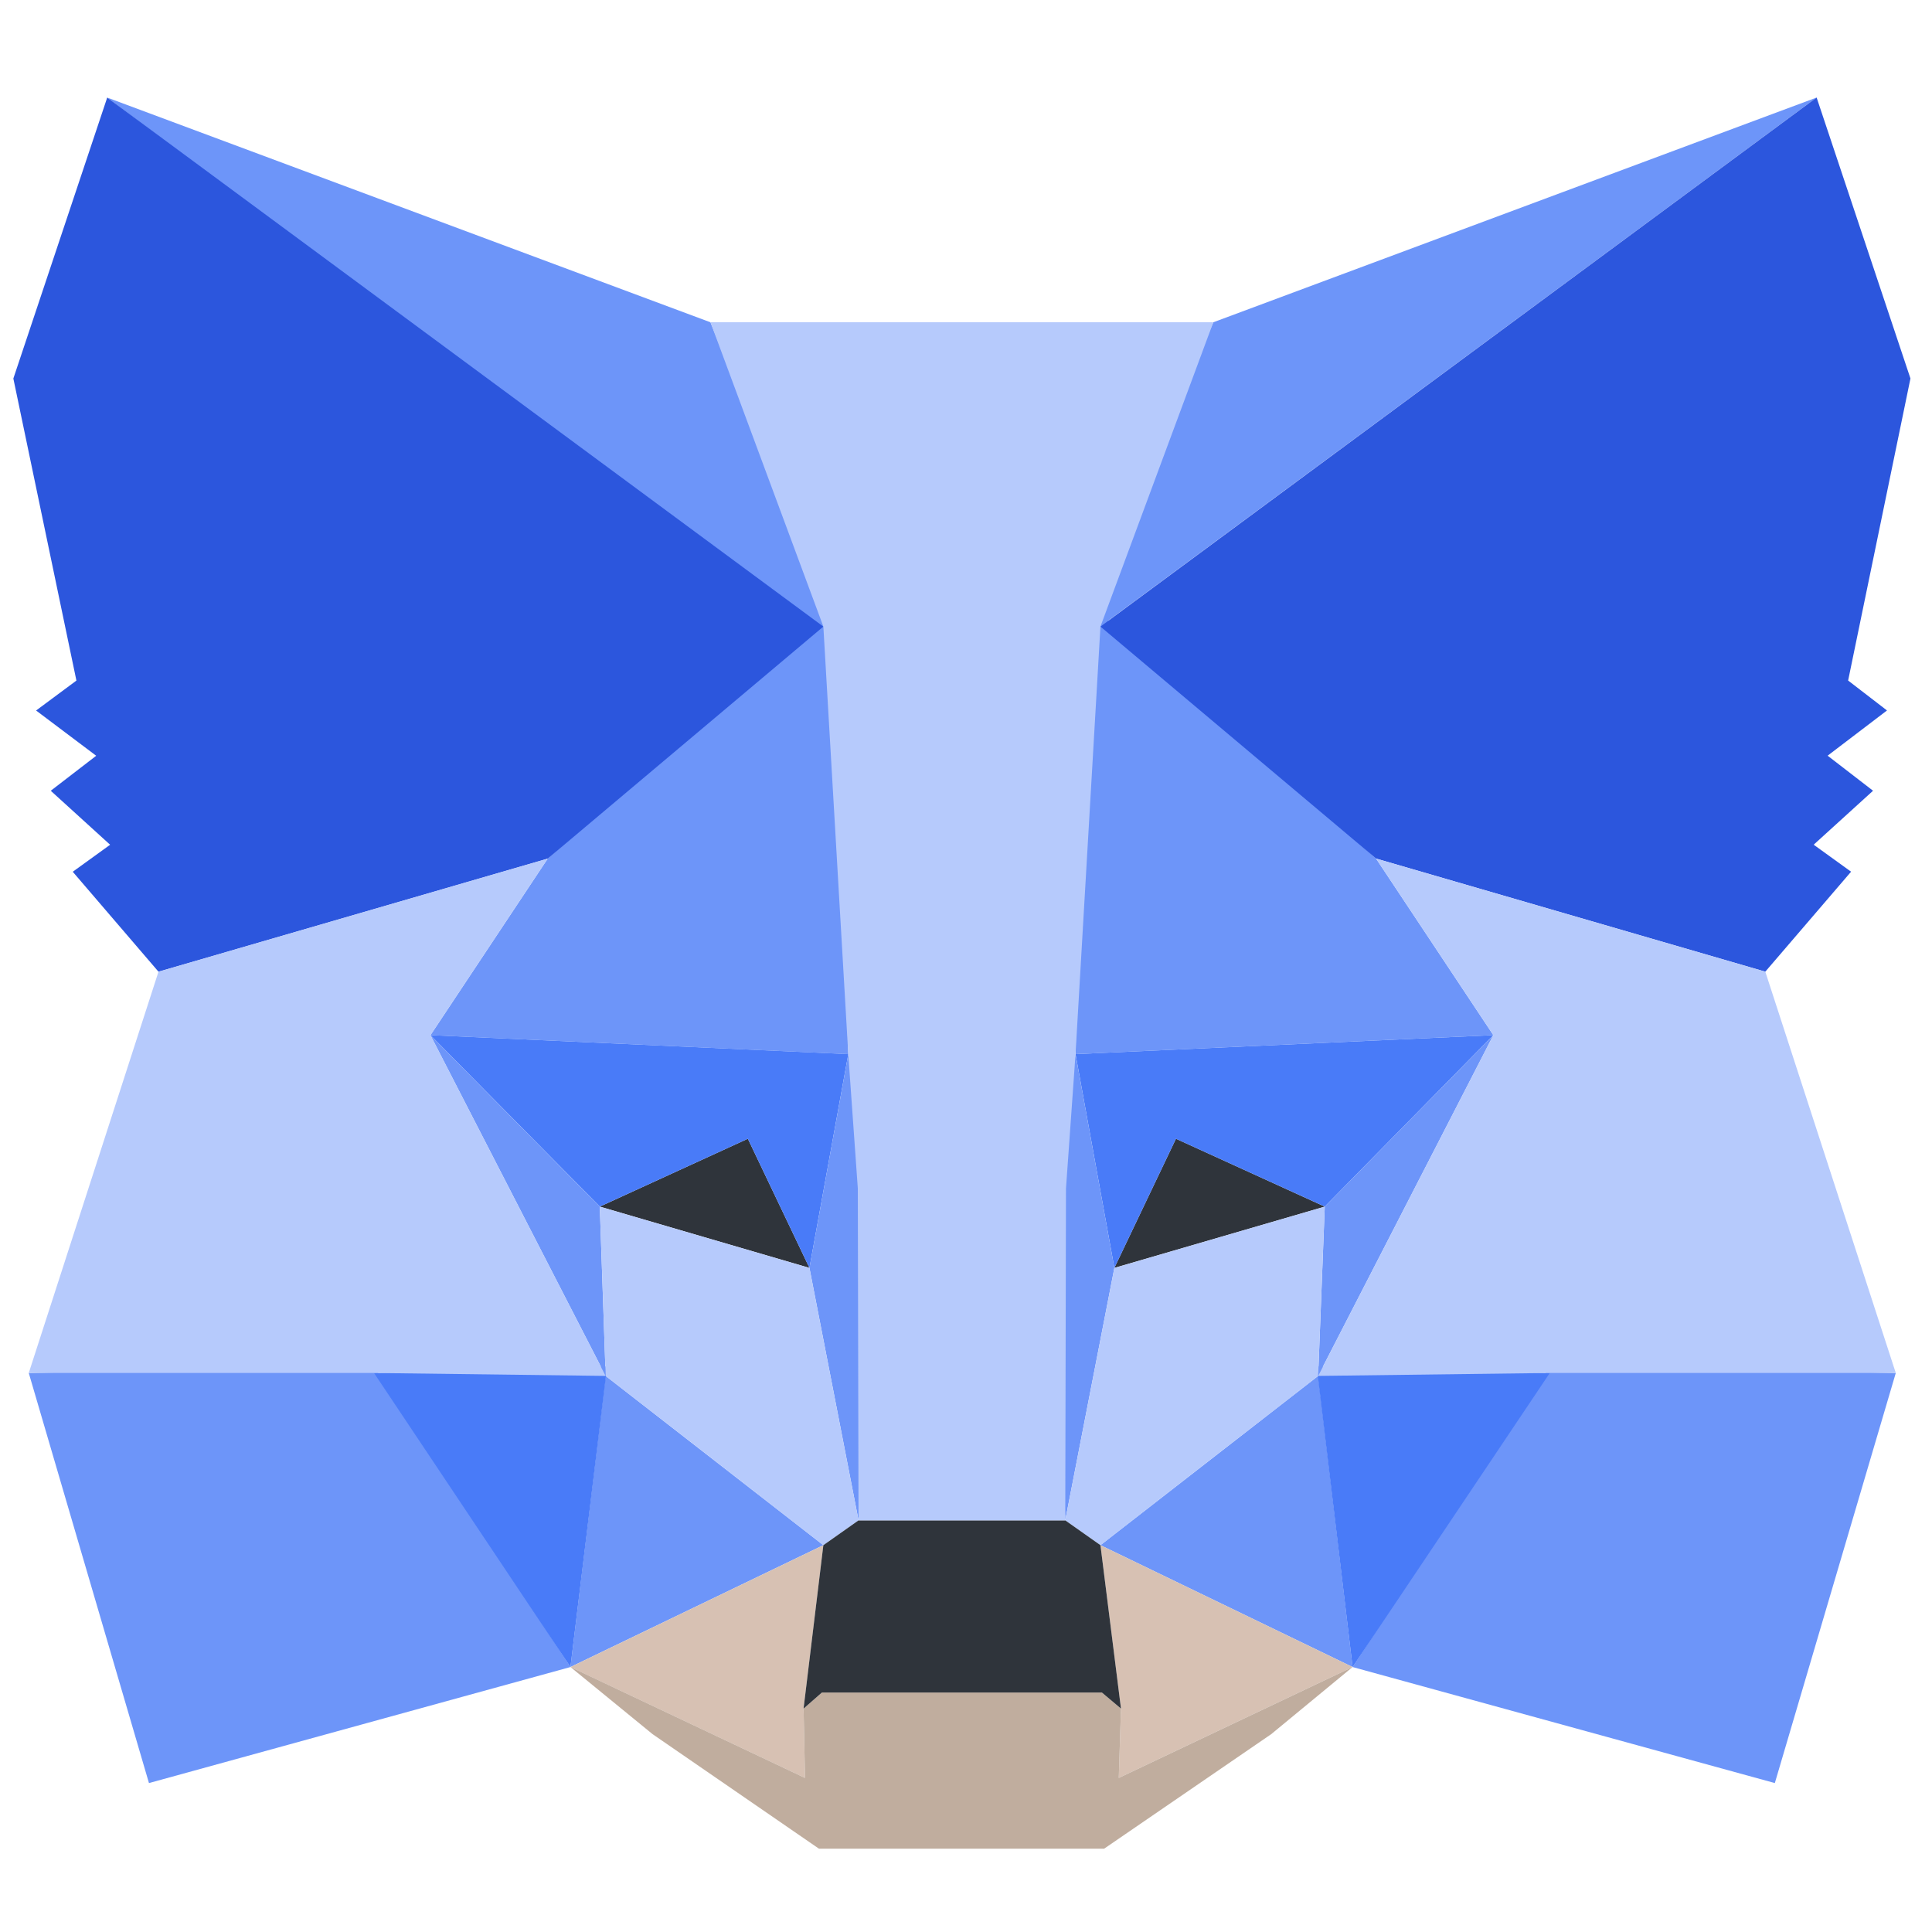
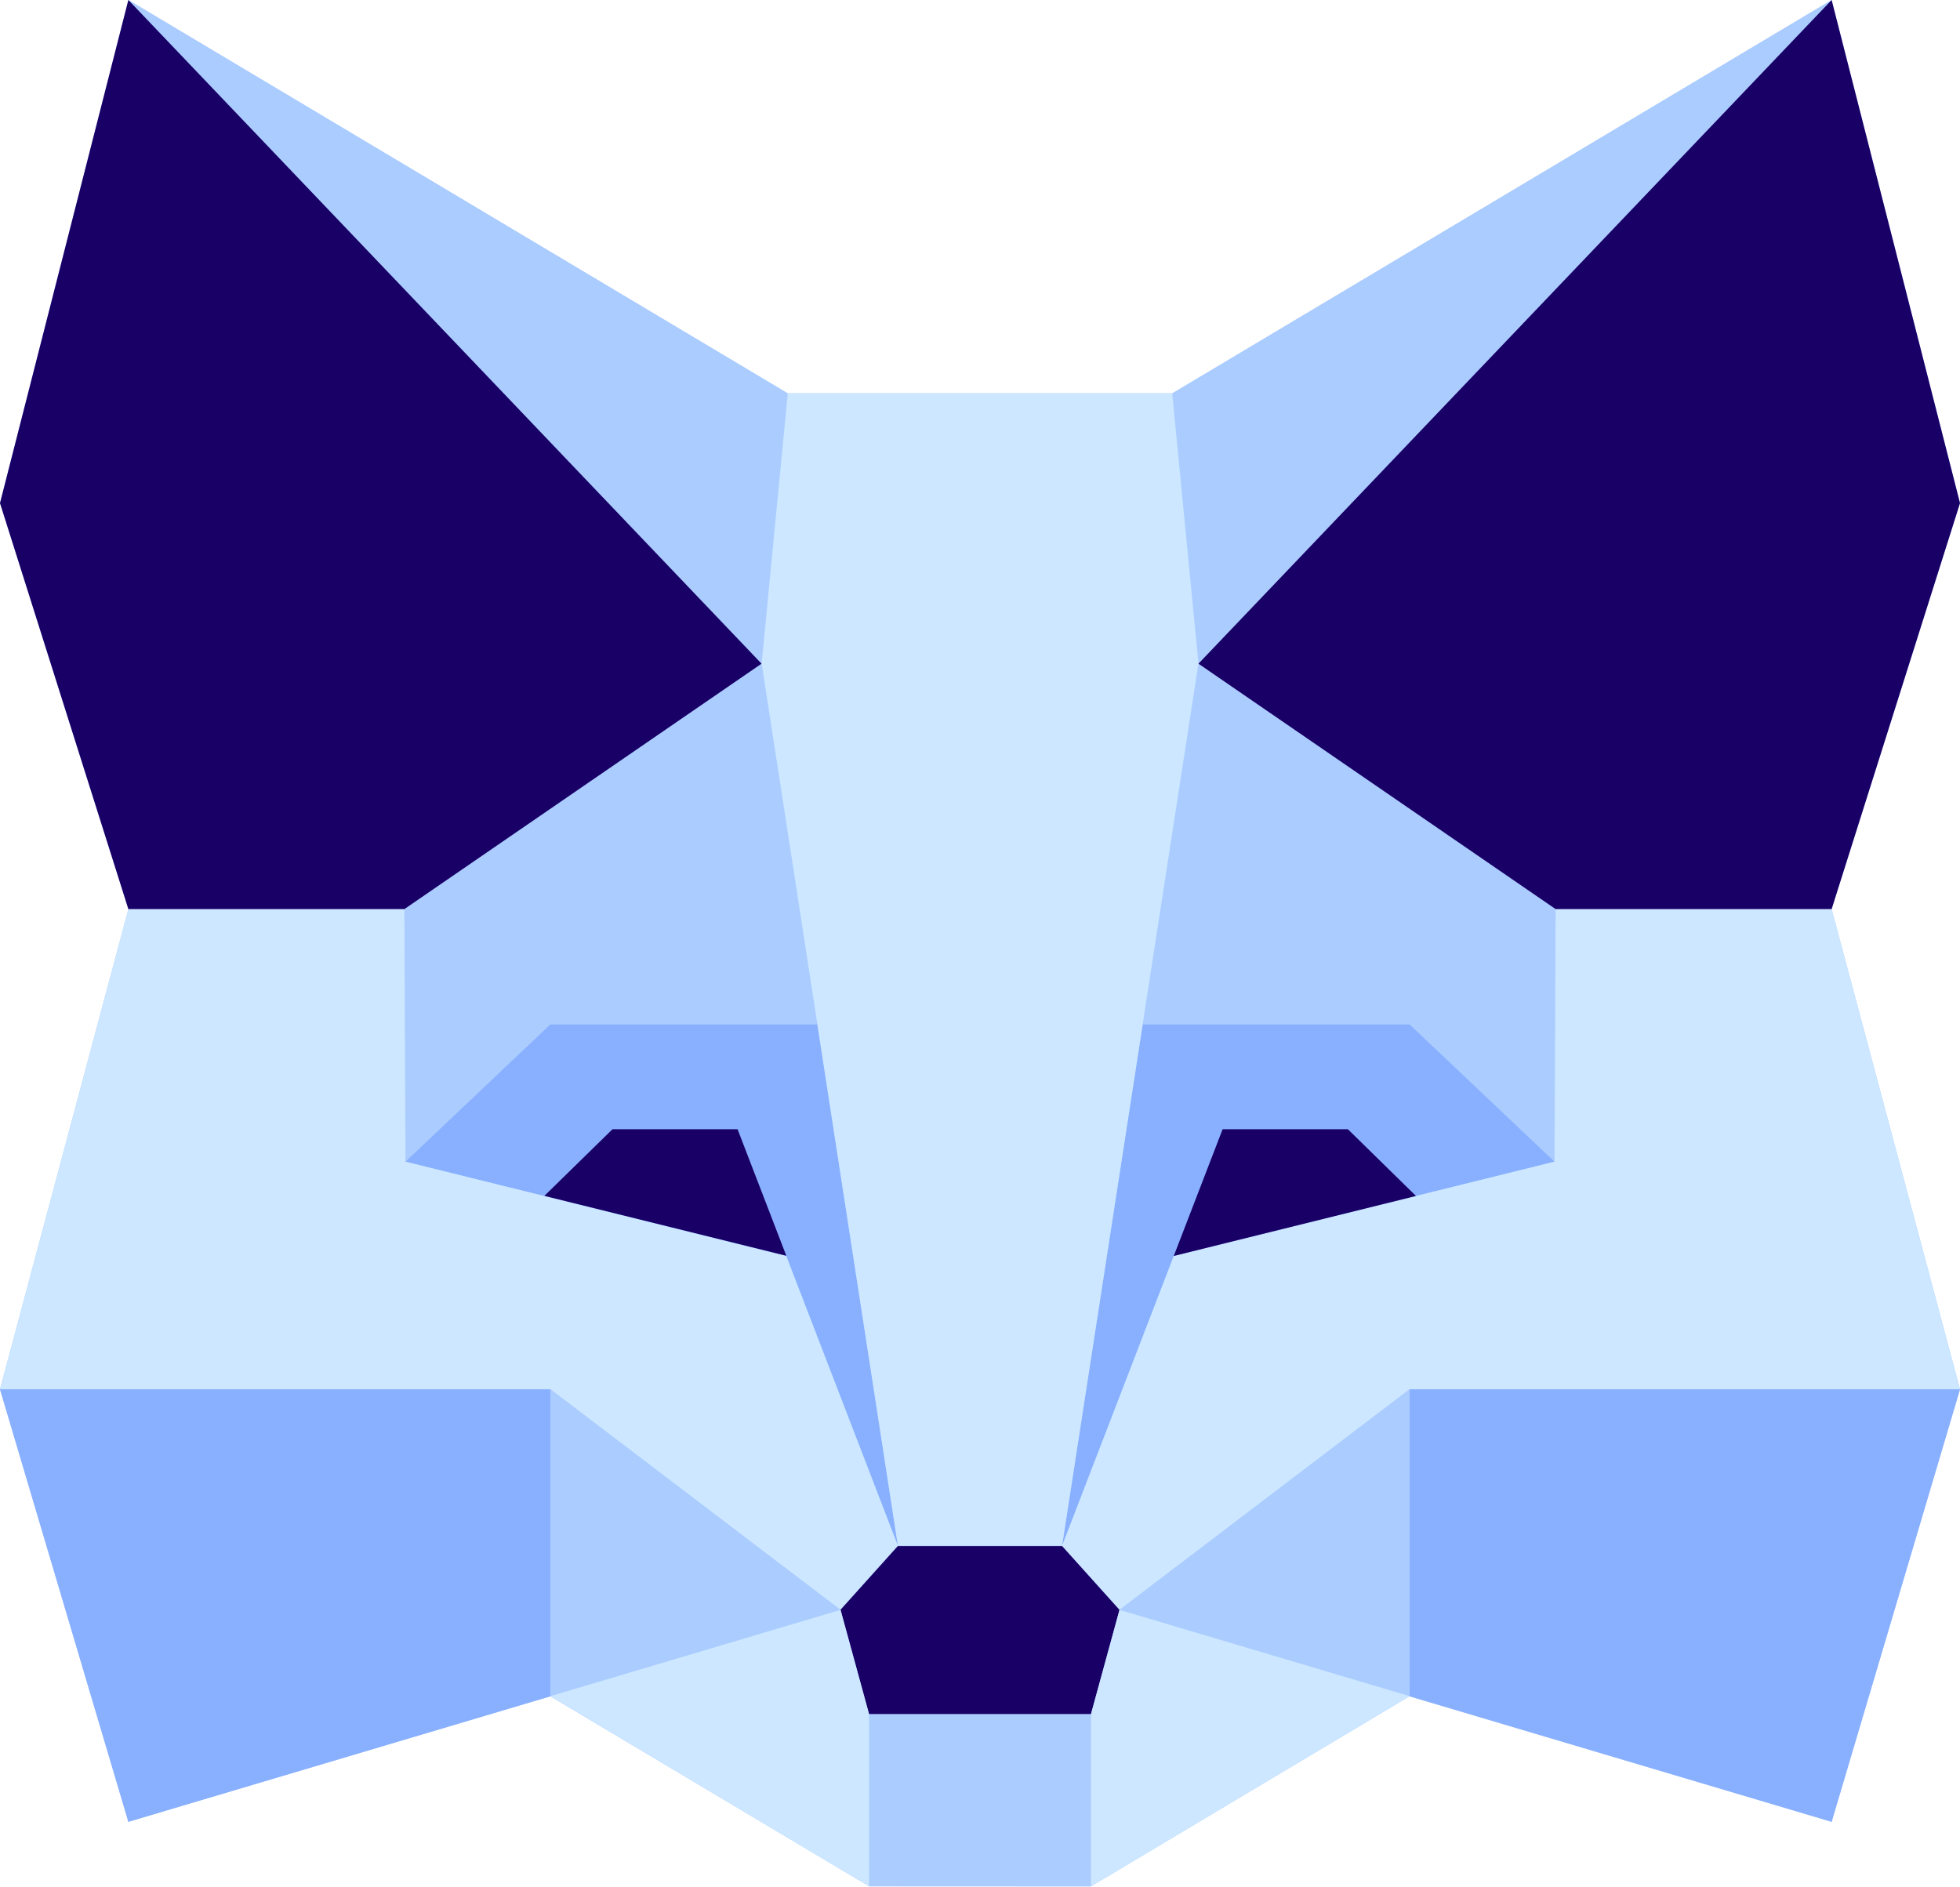
- <svg xmlns="http://www.w3.org/2000/svg" width="160" height="160" viewBox="0 0 78 72" fill="none">
-   <path d="M73.341 0.938L43.422 23.032L48.985 10.011L73.341 0.938Z" fill="#6D95F9" />
-   <path d="M4.328 0.939L33.981 23.238L28.684 10.012L4.328 0.939Z" fill="#6D95F9" />
-   <path d="M62.569 52.166L54.608 64.303L71.655 68.987L76.538 52.431L62.569 52.166Z" fill="#6D95F9" />
-   <path d="M1.161 52.431L6.014 68.987L23.031 64.303L15.1 52.166L1.161 52.431Z" fill="#6D95F9" />
-   <path d="M22.114 31.663L17.379 38.792L34.248 39.558L33.685 21.441L22.114 31.663Z" fill="#6D95F9" />
-   <path d="M55.555 31.663L43.806 21.235L43.422 39.557L60.29 38.791L55.555 31.663Z" fill="#6D95F9" />
-   <path d="M23.031 64.302L33.241 59.383L24.451 52.549L23.031 64.302Z" fill="#6D95F9" />
-   <path d="M44.428 59.383L54.608 64.302L53.218 52.549L44.428 59.383Z" fill="#6D95F9" />
-   <path d="M54.608 64.302L44.428 59.383L45.257 65.981L45.168 68.78L54.608 64.302Z" fill="#D7C1B3" />
-   <path d="M23.031 64.304L32.501 68.781L32.442 65.983L33.241 59.384L23.031 64.304Z" fill="#D7C1B3" />
-   <path d="M32.679 48.188L24.215 45.714L30.193 42.974L32.679 48.188Z" fill="#2F343B" />
-   <path d="M44.99 48.188L47.476 42.974L53.483 45.714L44.99 48.188Z" fill="#2F343B" />
-   <path d="M23.031 64.303L24.511 52.166L15.1 52.431L23.031 64.303Z" fill="#497BF8" />
-   <path d="M53.158 52.166L54.608 64.303L62.569 52.431L53.158 52.166Z" fill="#497BF8" />
-   <path d="M60.29 38.792L43.422 39.557L44.99 48.189L47.476 42.975L53.484 45.714L60.29 38.792Z" fill="#497BF8" />
-   <path d="M24.215 45.714L30.193 42.975L32.679 48.189L34.248 39.557L17.379 38.792L24.215 45.714Z" fill="#497BF8" />
-   <path d="M17.379 38.794L24.452 52.55L24.215 45.716L17.379 38.794Z" fill="#6D95F9" />
-   <path d="M53.484 45.714L53.218 52.548L60.291 38.792L53.484 45.714Z" fill="#6D95F9" />
-   <path d="M34.248 39.557L32.679 48.188L34.662 58.381L35.106 44.948L34.248 39.557Z" fill="#6D95F9" />
-   <path d="M43.422 39.557L42.593 44.919L43.007 58.381L44.99 48.188L43.422 39.557Z" fill="#6D95F9" />
-   <path d="M44.99 48.19L43.007 58.382L44.428 59.383L53.218 52.549L53.484 45.715L44.99 48.19Z" fill="#B6CAFC" />
-   <path d="M24.215 45.715L24.452 52.549L33.241 59.383L34.662 58.382L32.679 48.19L24.215 45.715Z" fill="#B6CAFC" />
-   <path d="M45.168 68.78L45.257 65.981L44.487 65.333H33.182L32.442 65.981L32.501 68.78L23.031 64.302L26.346 67.012L33.064 71.637H44.576L51.323 67.012L54.608 64.302L45.168 68.78Z" fill="#C0AD9E" />
-   <path d="M44.428 59.383L43.007 58.381H34.662L33.241 59.383L32.442 65.981L33.182 65.333H44.487L45.257 65.981L44.428 59.383Z" fill="#2F343B" />
-   <path d="M74.614 24.475L77.13 12.28L73.342 0.938L44.428 22.296L55.556 31.663L71.27 36.229L74.733 32.193L73.223 31.103L75.62 28.924L73.786 27.509L76.183 25.683L74.614 24.475Z" fill="#2C56DD" />
-   <path d="M0.539 12.282L3.085 24.477L1.457 25.685L3.884 27.512L2.049 28.925L4.446 31.105L2.937 32.195L6.399 36.231L22.114 31.665L33.241 22.297L4.328 0.94L0.539 12.282Z" fill="#2C56DD" />
-   <path d="M71.27 36.229L55.555 31.663L60.29 38.792L53.217 52.549L62.569 52.431H76.538L71.27 36.229Z" fill="#B6CAFC" />
-   <path d="M22.114 31.663L6.399 36.229L1.161 52.431H15.1L24.452 52.549L17.379 38.792L22.114 31.663Z" fill="#B6CAFC" />
-   <path d="M43.422 39.557L44.428 22.295L48.985 10.011H28.683L33.241 22.295L34.247 39.557L34.632 44.978L34.661 58.381H43.007L43.037 44.978L43.422 39.557Z" fill="#B6CAFC" />
+ <svg xmlns="http://www.w3.org/2000/svg" width="160" height="154" viewBox="0 0 160 154" fill="none">
+   <path d="M149.521 148.727L115.057 138.481L89.067 153.993L70.933 153.985L44.928 138.481L10.479 148.727L0 113.41L10.479 74.213L0 41.073L10.479 0L64.308 32.108H95.692L149.521 0L160 41.073L149.521 74.213L160 113.41L149.521 148.727Z" fill="#ABCCFF" />
+   <path d="M10.487 0L64.316 32.13L62.175 54.181L10.487 0Z" fill="#ABCCFF" />
+   <path d="M44.936 113.424L68.62 131.437L44.936 138.481V113.424Z" fill="#ABCCFF" />
+   <path d="M66.727 83.645L62.175 54.197L33.037 74.221L33.022 74.213V74.228L33.112 94.84L44.928 83.645H44.935H66.727Z" fill="#ABCCFF" />
+   <path d="M149.521 0L95.692 32.13L97.826 54.181L149.521 0Z" fill="#ABCCFF" />
+   <path d="M115.073 113.424L91.388 131.437L115.073 138.481V113.424Z" fill="#ABCCFF" />
+   <path d="M126.978 74.228H126.986H126.978V74.213L126.971 74.221L97.833 54.197L93.281 83.645H115.072L126.896 94.84L126.978 74.228Z" fill="#ABCCFF" />
+   <path d="M44.928 138.482L10.479 148.727L0 113.425H44.928V138.482Z" fill="#89B0FF" />
+   <path d="M66.72 83.637L73.3 126.209L64.181 102.539L33.097 94.84L44.921 83.637H66.712H66.72Z" fill="#89B0FF" />
+   <path d="M115.072 138.482L149.521 148.727L160 113.425H115.072V138.482Z" fill="#89B0FF" />
+   <path d="M93.281 83.637L86.7 126.209L95.82 102.539L126.903 94.84L115.072 83.637H93.281Z" fill="#89B0FF" />
+   <path d="M0 113.409L10.479 74.212H33.014L33.097 94.832L64.18 102.531L73.299 126.201L68.612 131.414L44.928 113.402H0V113.409Z" fill="#CCE7FF" />
+   <path d="M160 113.409L149.521 74.212H126.986L126.903 94.832L95.82 102.531L86.7 126.201L91.388 131.414L115.072 113.402H160V113.409Z" fill="#CCE7FF" />
+   <path d="M95.692 32.109H80H64.308L62.175 54.16L73.299 126.18H86.7L97.833 54.16L95.692 32.109Z" fill="#CCE7FF" />
+   <path d="M10.479 0L0 41.073L10.479 74.213H33.014L62.167 54.181L10.479 0Z" fill="#190066" />
+   <path d="M60.207 92.187H49.998L44.44 97.626L64.188 102.516L60.207 92.18V92.187Z" fill="#190066" />
+   <path d="M149.521 0L160 41.073L149.521 74.213H126.986L97.833 54.181L149.521 0Z" fill="#190066" />
+   <path d="M99.808 92.187H110.032L115.59 97.634L95.819 102.531L99.808 92.18V92.187Z" fill="#190066" />
+   <path d="M89.059 139.941L91.388 131.428L86.701 126.215H73.292L68.605 131.428L70.933 139.941" fill="#190066" />
+   <path d="M89.06 139.942V154H70.934V139.942H89.06Z" fill="#ABCCFF" />
+   <path d="M44.936 138.467L70.949 153.994V139.936L68.62 131.423L44.936 138.467Z" fill="#CCE7FF" />
+   <path d="M115.072 138.467L89.059 153.994V139.936L91.388 131.423L115.072 138.467Z" fill="#CCE7FF" />
</svg>
